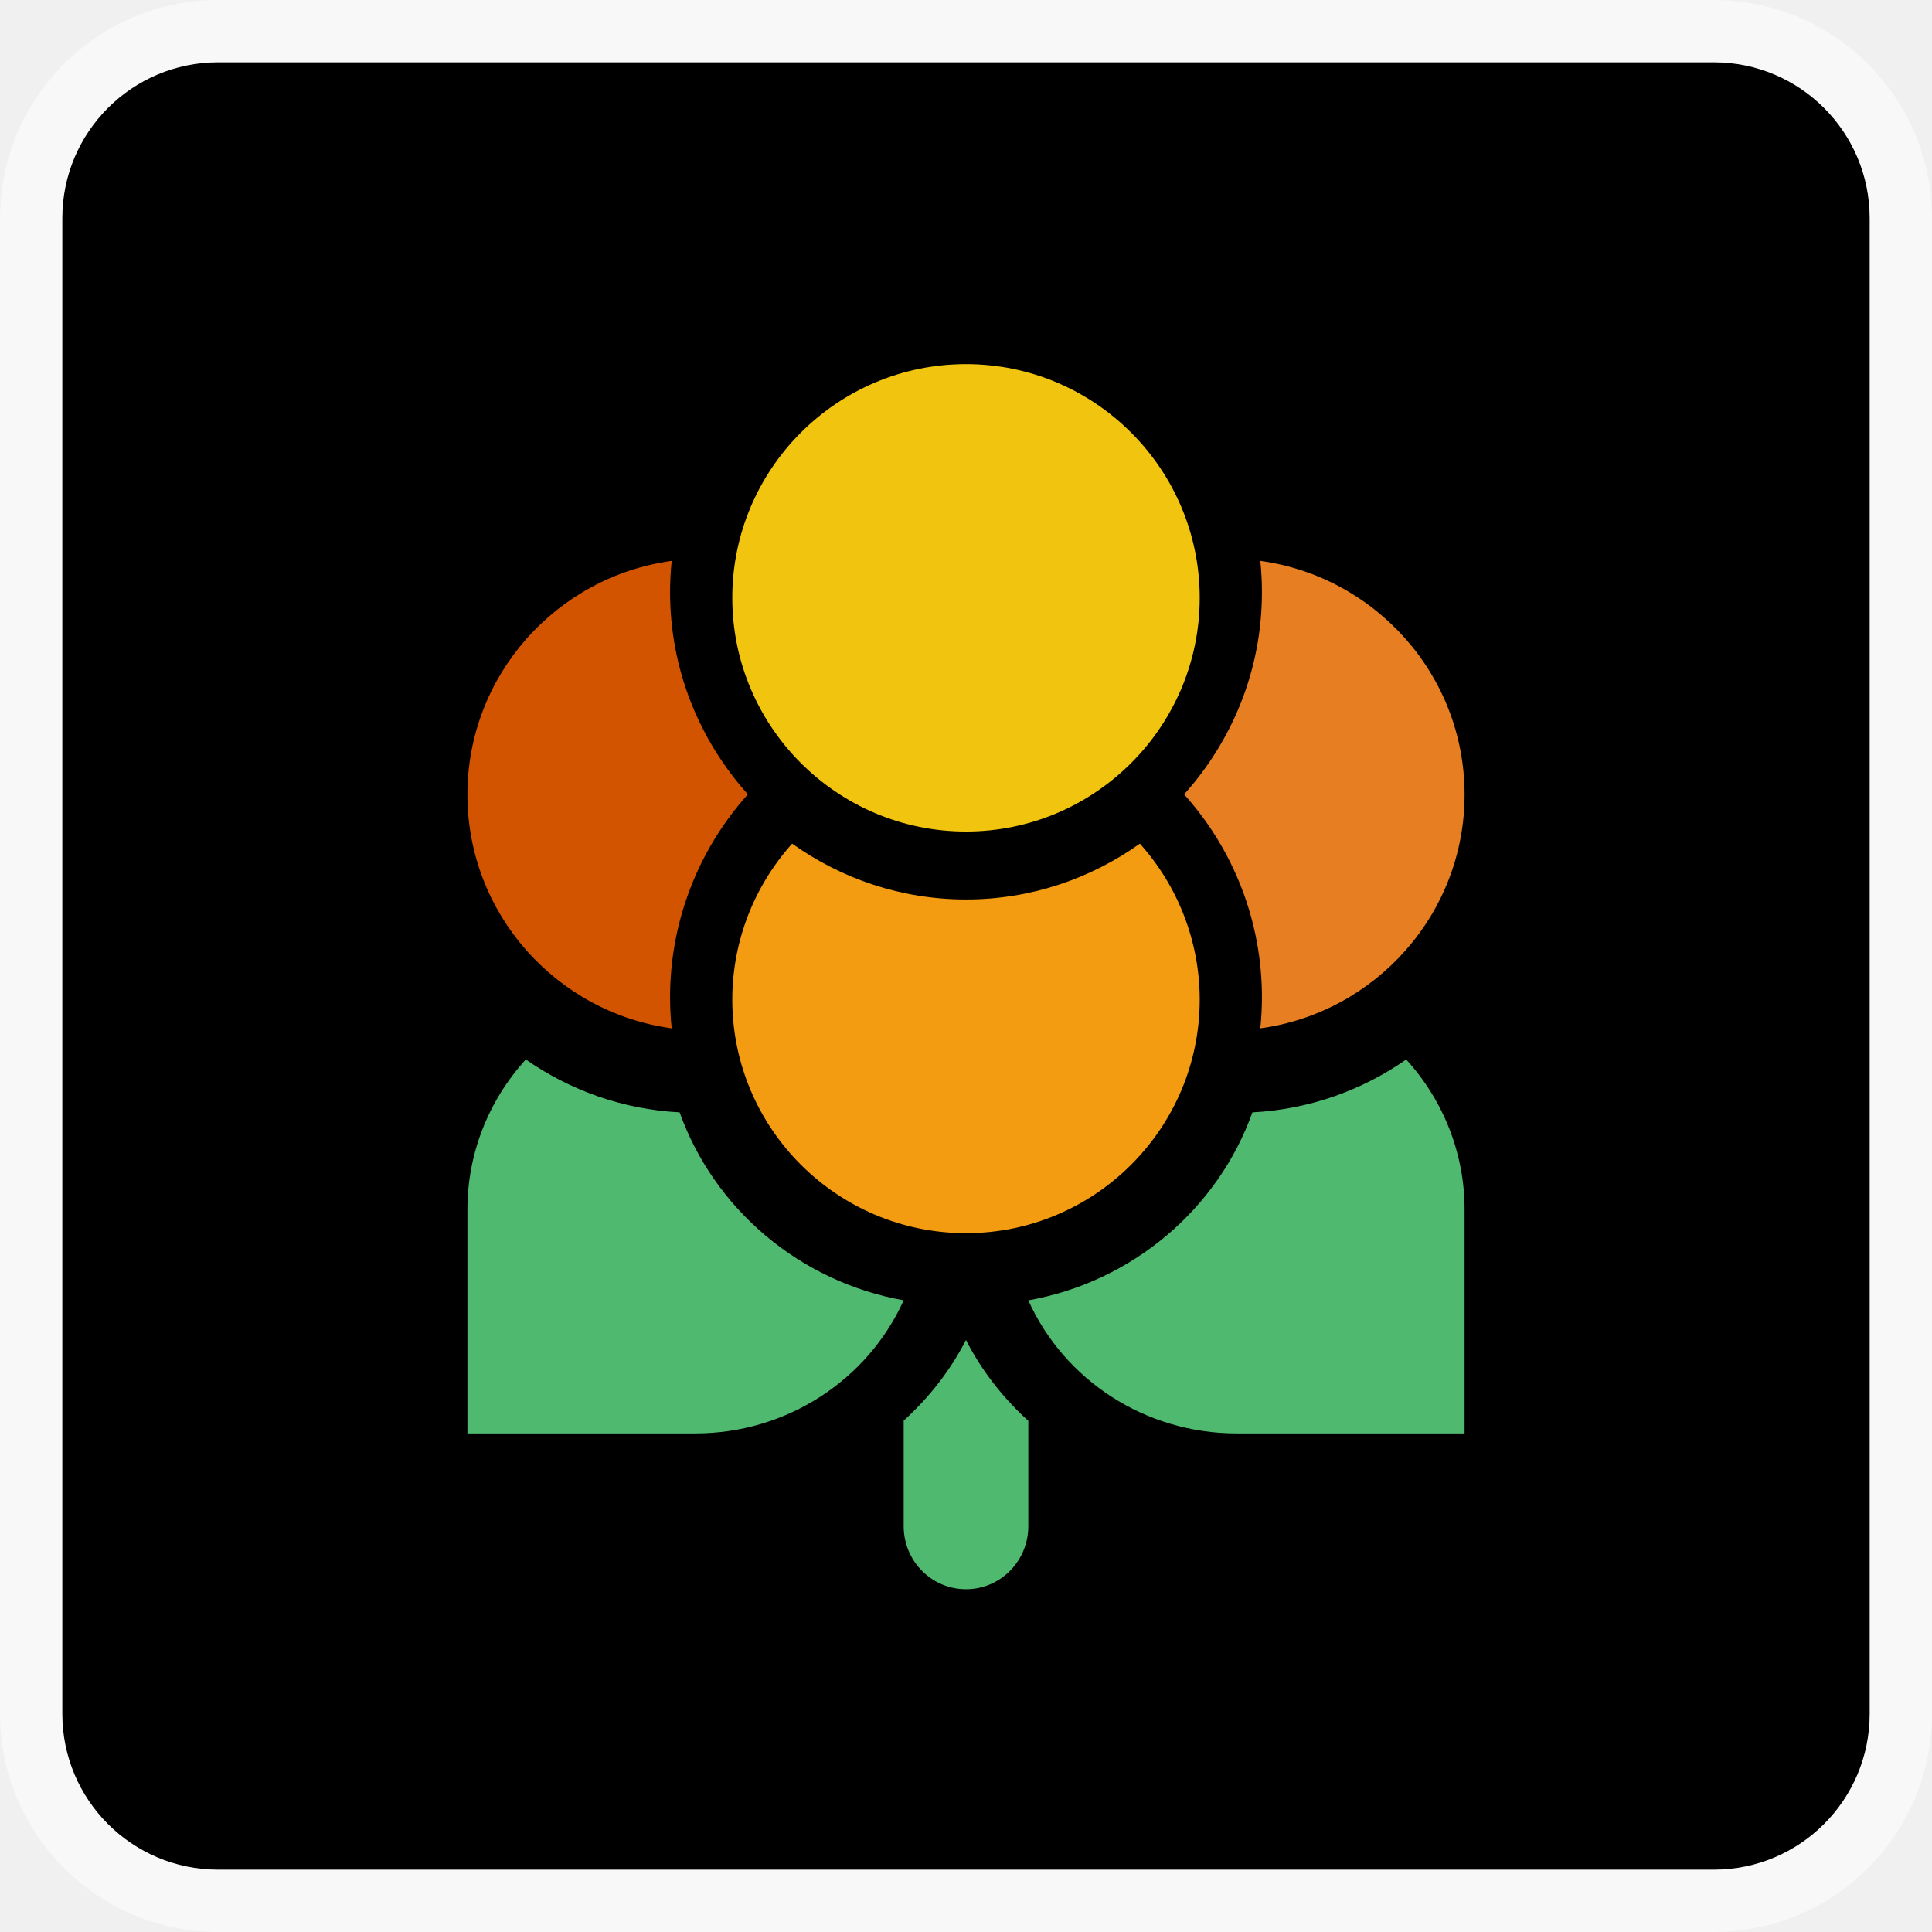
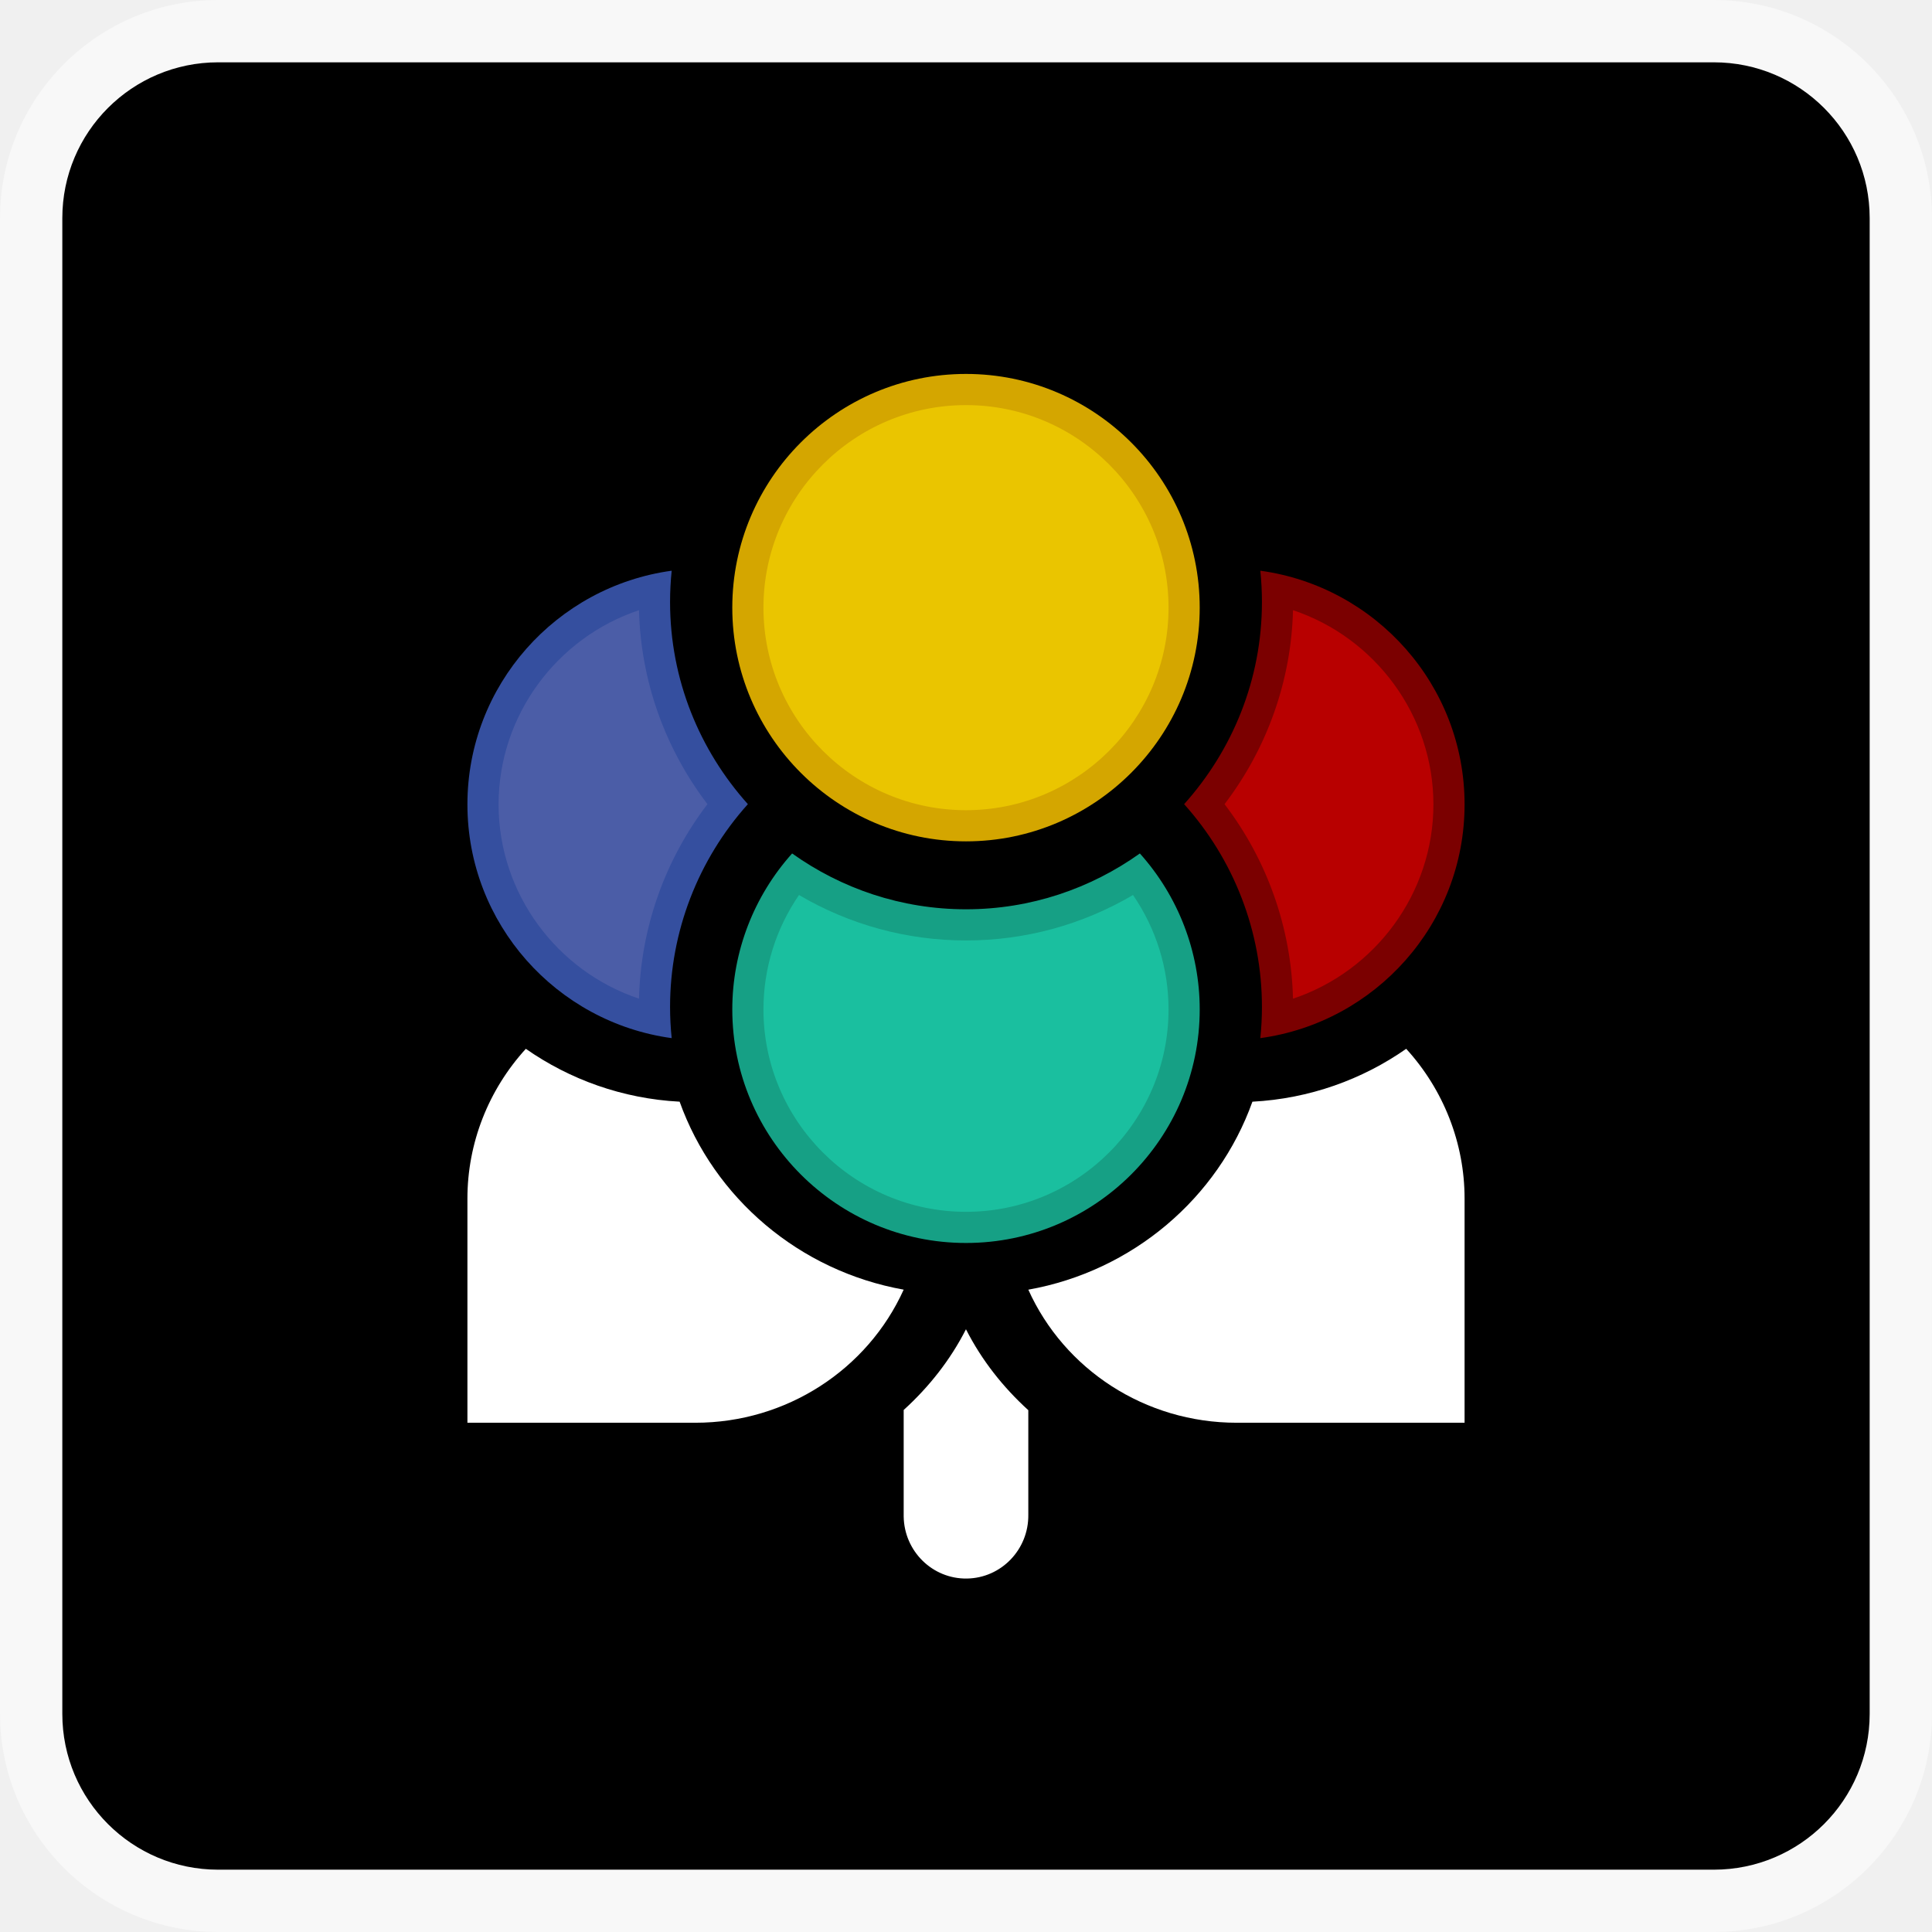
<svg xmlns="http://www.w3.org/2000/svg" viewBox="0 0 330.667 330.667" height="330.667" width="330.667" xml:space="preserve" id="svg2" version="1.1">
  <defs id="defs6">
    <clipPath id="clipPath18" clipPathUnits="userSpaceOnUse">
      <path id="path16" d="M 0,256 H 256 V 0 H 0 Z" />
    </clipPath>
    <clipPath id="clipPath26" clipPathUnits="userSpaceOnUse">
      <path id="path24" d="M 4,252 H 252 V 4 H 4 Z" />
    </clipPath>
  </defs>
  <g transform="matrix(1.333333,0,0,-1.333333,-5.333333,336)" id="g10">
    <g id="g12">
      <g clip-path="url(#clipPath18)" id="g14">
        <g id="g20">
          <g id="g22" />
          <g id="g34">
            <g style="opacity:0.5" id="g32" clip-path="url(#clipPath26)">
              <g id="g30" transform="translate(224,252)">
                <path id="path28" style="fill:#ffffff;fill-opacity:1;fill-rule:nonzero;stroke:none" d="m 0,0 h -192 c -15.439,0 -28,-12.561 -28,-28 v -192 c 0,-15.439 12.561,-28 28,-28 H 0 c 15.439,0 28,12.561 28,28 V -28 C 28,-12.561 15.439,0 0,0" />
              </g>
            </g>
          </g>
        </g>
        <g transform="translate(224,12)" id="g36">
          <path id="path38" style="fill:#000000;fill-opacity:1;fill-rule:nonzero;stroke:none" d="m 0,0 h -192 c -11.046,0 -20,8.954 -20,20 v 192 c 0,11.046 8.954,20 20,20 H 0 c 11.046,0 20,-8.954 20,-20 V 20 C 20,8.954 11.046,0 0,0" />
        </g>
-         <g transform="translate(127.9956,80)" id="g40">
-           <path id="path42" style="fill:#4eb96f;fill-opacity:1;fill-rule:nonzero;stroke:none" d="m 0,0 c -2.021,-3.973 -4.777,-7.436 -7.995,-10.362 v -13.434 c -0.001,-0.077 -0.001,-0.152 0,-0.229 0.063,-4.467 3.695,-8.038 8.112,-7.974 4.419,0.062 7.949,3.735 7.886,8.203 v 13.408 C 4.78,-7.458 2.022,-3.985 0,0" />
+         <g transform="translate(127.9956,81.3701)" id="g40">
+           <path id="path42" style="fill:#ffffff;fill-opacity:1;fill-rule:nonzero;stroke:none" d="m 0,0 c -2.021,-3.973 -4.777,-7.436 -7.995,-10.362 v -13.434 c -0.001,-0.076 -0.001,-0.152 0,-0.228 0.063,-4.468 3.695,-8.039 8.112,-7.975 4.419,0.063 7.949,3.735 7.886,8.203 v 13.408 C 4.78,-7.457 2.022,-3.985 0,0" />
        </g>
-         <g transform="translate(158,123.6885)" id="g44">
-           <path id="path46" style="fill:#f39b11;fill-opacity:1;fill-rule:nonzero;stroke:none" d="m 0,0 c 0,7.424 -2.771,14.544 -7.682,20.017 -6.307,-4.494 -14,-7.167 -22.318,-7.167 -8.319,0 -16.011,2.673 -22.318,7.167 C -57.229,14.543 -60,7.421 -60,0 c 0,-16.533 13.458,-29.983 30,-29.983 16.542,0 30,13.45 30,29.983" />
+         <g transform="translate(150.3184,142.4463)" id="g44">
+           <path id="path46" style="fill:#16a085;fill-opacity:1;fill-rule:nonzero;stroke:none" d="m 0,0 c -6.308,-4.494 -14,-7.167 -22.318,-7.167 -8.32,0 -16.011,2.673 -22.319,7.167 -4.911,-5.474 -7.681,-12.596 -7.681,-20.017 0,-16.533 13.457,-29.983 30,-29.983 16.542,0 30,13.45 30,29.983 C 7.682,-12.593 4.91,-5.473 0,0" />
        </g>
-         <g transform="translate(90.0127,175.9834)" id="g48">
-           <path id="path50" style="fill:#d35400;fill-opacity:1;fill-rule:nonzero;stroke:none" d="m 0,0 c 0,1.356 0.071,2.696 0.208,4.017 -14.784,-2.022 -26.221,-14.687 -26.221,-30 0,-15.314 11.437,-27.978 26.221,-30 C 0.071,-54.662 0,-53.323 0,-51.967 0,-42.321 3.603,-33.063 9.987,-25.948 3.799,-19.048 0,-9.97 0,0" />
+         <g transform="translate(149.4365,137.1118)" id="g48">
+           <path id="path50" style="fill:#1abf9f;fill-opacity:1;fill-rule:nonzero;stroke:none" d="m 0,0 c 2.961,-4.31 4.563,-9.415 4.563,-14.682 0,-14.327 -11.664,-25.984 -26,-25.984 -14.336,0 -26,11.657 -26,25.984 0,5.267 1.603,10.372 4.564,14.682 6.513,-3.827 13.851,-5.833 21.436,-5.833 7.585,0 14.924,2.006 21.437,5.833" />
        </g>
-         <g transform="translate(192,150)" id="g52">
-           <path id="path54" style="fill:#e77f22;fill-opacity:1;fill-rule:nonzero;stroke:none" d="m 0,0 c 0,15.313 -11.437,27.978 -26.219,30 0.136,-1.321 0.207,-2.661 0.207,-4.017 0,-9.97 -3.8,-19.05 -9.988,-25.95 6.385,-7.112 9.988,-16.366 9.988,-26.016 0,-1.357 -0.071,-2.696 -0.207,-4.017 C -11.437,-27.978 0,-15.313 0,0" />
+         <g transform="translate(90.2202,178.7407)" id="g52">
+           <path id="path54" style="fill:#354f9f;fill-opacity:1;fill-rule:nonzero;stroke:none" d="m 0,0 c -14.784,-2.022 -26.22,-14.687 -26.22,-30 0,-15.313 11.436,-27.978 26.22,-30 -0.136,1.321 -0.208,2.661 -0.208,4.016 0,9.647 3.603,18.905 9.988,26.019 -6.188,6.9 -9.988,15.979 -9.988,25.948 0,1.356 0.072,2.696 0.208,4.017" />
        </g>
-         <g transform="translate(91.2402,109.2129)" id="g56">
-           <path id="path58" style="fill:#4eb96f;fill-opacity:1;fill-rule:nonzero;stroke:none" d="M 0,0 C -7.331,0.386 -14.106,2.849 -19.742,6.787 -24.536,1.533 -27.24,-5.309 -27.24,-12.435 V -41.213 H 2.023 c 11.704,0 22.107,6.837 26.737,17.084 C 15.371,-21.737 4.431,-12.383 0,0" />
+         <g transform="translate(86.0259,173.6743)" id="g56">
+           <path id="path58" style="fill:#4b5da7;fill-opacity:1;fill-rule:nonzero;stroke:none" d="M 0,0 C 0.222,-9.014 3.302,-17.708 8.786,-24.898 3.301,-32.092 0.221,-40.809 0,-49.868 c -10.549,3.521 -18.026,13.511 -18.026,24.934 0,11.423 7.477,21.414 18.026,24.934" />
        </g>
-         <g transform="translate(128,145.2593)" id="g60">
-           <path id="path62" style="fill:#f1c40f;fill-opacity:1;fill-rule:nonzero;stroke:none" d="M 0,0 C 16.542,0 30,13.458 30,30 30,46.542 16.542,60 0,60 -16.542,60 -30,46.542 -30,30 -30,13.458 -16.542,0 0,0" />
+         <g transform="translate(165.7812,178.7407)" id="g60">
+           <path id="path62" style="fill:#7b0000;fill-opacity:1;fill-rule:nonzero;stroke:none" d="m 0,0 c 0.136,-1.321 0.207,-2.661 0.207,-4.017 0,-9.97 -3.8,-19.05 -9.988,-25.95 6.385,-7.112 9.988,-16.366 9.988,-26.017 0,-1.355 -0.071,-2.695 -0.207,-4.016 14.782,2.022 26.219,14.687 26.219,30 0,15.313 -11.437,27.978 -26.219,30" />
        </g>
-         <g transform="translate(164.7646,109.2109)" id="g64">
-           <path id="path66" style="fill:#4eb96f;fill-opacity:1;fill-rule:nonzero;stroke:none" d="m 0,0 c -4.431,-12.385 -15.373,-21.742 -28.765,-24.13 4.619,-10.257 15.004,-17.081 26.744,-17.081 h 29.256 v 28.777 c 0,7.121 -2.702,13.969 -7.493,19.223 C 14.107,2.85 7.331,0.386 0,0" />
+         <g transform="translate(169.9756,173.6743)" id="g64">
+           <path id="path66" style="fill:#b80000;fill-opacity:1;fill-rule:nonzero;stroke:none" d="M 0,0 C 10.548,-3.52 18.024,-13.511 18.024,-24.934 18.024,-36.357 10.548,-46.347 0,-49.868 -0.222,-40.81 -3.302,-32.092 -8.787,-24.9 -3.303,-17.709 -0.223,-9.015 0,0" />
+         </g>
+         <g transform="translate(91.2402,110.583)" id="g68">
+           <path id="path70" style="fill:#ffffff;fill-opacity:1;fill-rule:nonzero;stroke:none" d="M 0,0 C -7.331,0.386 -14.106,2.849 -19.742,6.787 -24.536,1.533 -27.24,-5.309 -27.24,-12.435 V -41.213 H 2.023 c 11.704,0 22.107,6.838 26.737,17.085 C 15.371,-21.737 4.431,-12.382 0,0" />
+         </g>
+         <g transform="translate(128,204)" id="g72">
+           <path id="path74" style="fill:#d4a600;fill-opacity:1;fill-rule:nonzero;stroke:none" d="m 0,0 c -16.542,0 -30,-13.458 -30,-30 0,-16.542 13.458,-30 30,-30 16.542,0 30,13.458 30,30 C 30,-13.458 16.542,0 0,0" />
+         </g>
+         <g transform="translate(128,200)" id="g76">
+           <path id="path78" style="fill:#eac500;fill-opacity:1;fill-rule:nonzero;stroke:none" d="m 0,0 c 14.336,0 26,-11.664 26,-26 0,-14.337 -11.664,-26 -26,-26 -14.336,0 -26,11.663 -26,26 0,14.336 11.664,26 26,26" />
+         </g>
+         <g transform="translate(164.7646,110.5811)" id="g80">
+           <path id="path82" style="fill:#ffffff;fill-opacity:1;fill-rule:nonzero;stroke:none" d="m 0,0 c -4.431,-12.385 -15.373,-21.742 -28.765,-24.13 4.619,-10.257 15.004,-17.081 26.744,-17.081 h 29.256 v 28.777 c 0,7.121 -2.702,13.969 -7.493,19.223 C 14.107,2.85 7.331,0.387 0,0" />
        </g>
      </g>
    </g>
  </g>
</svg>
